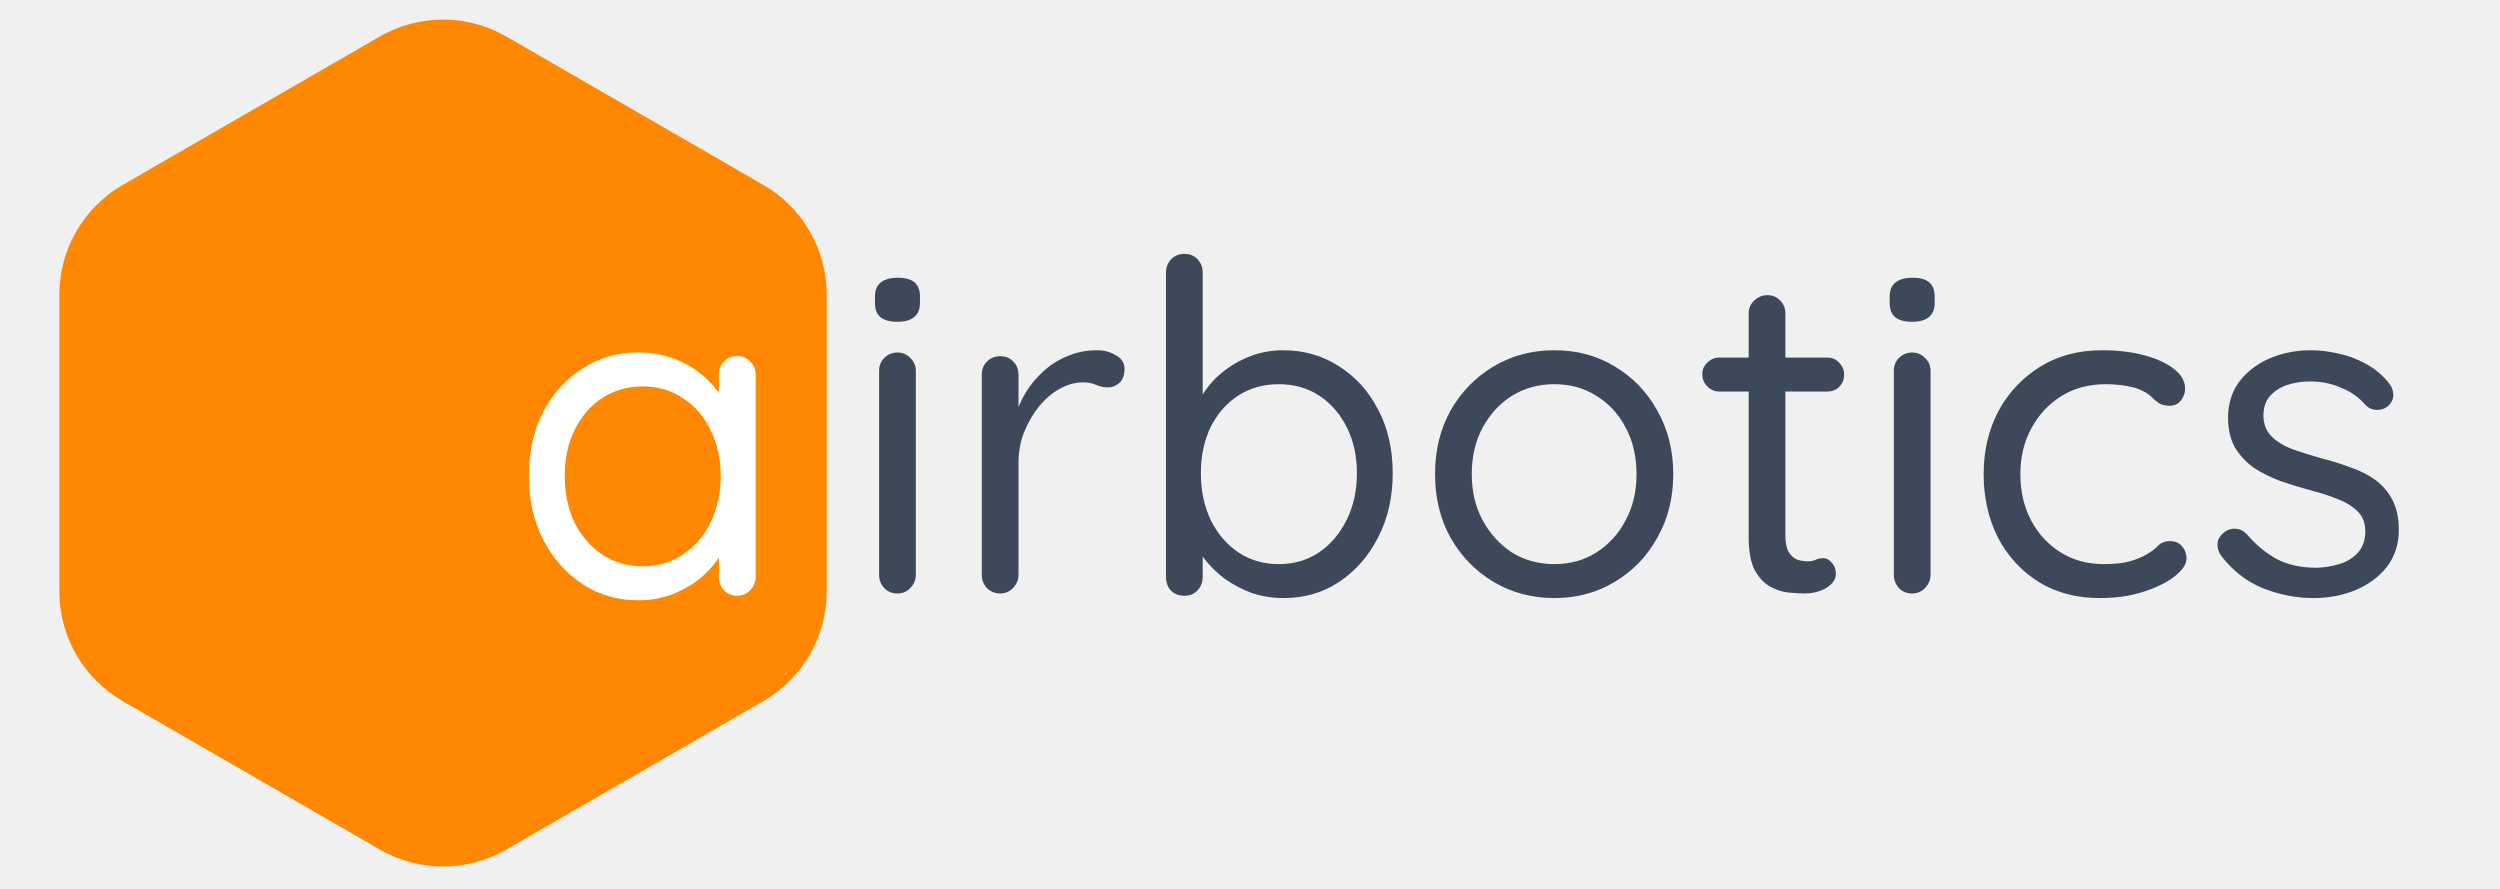
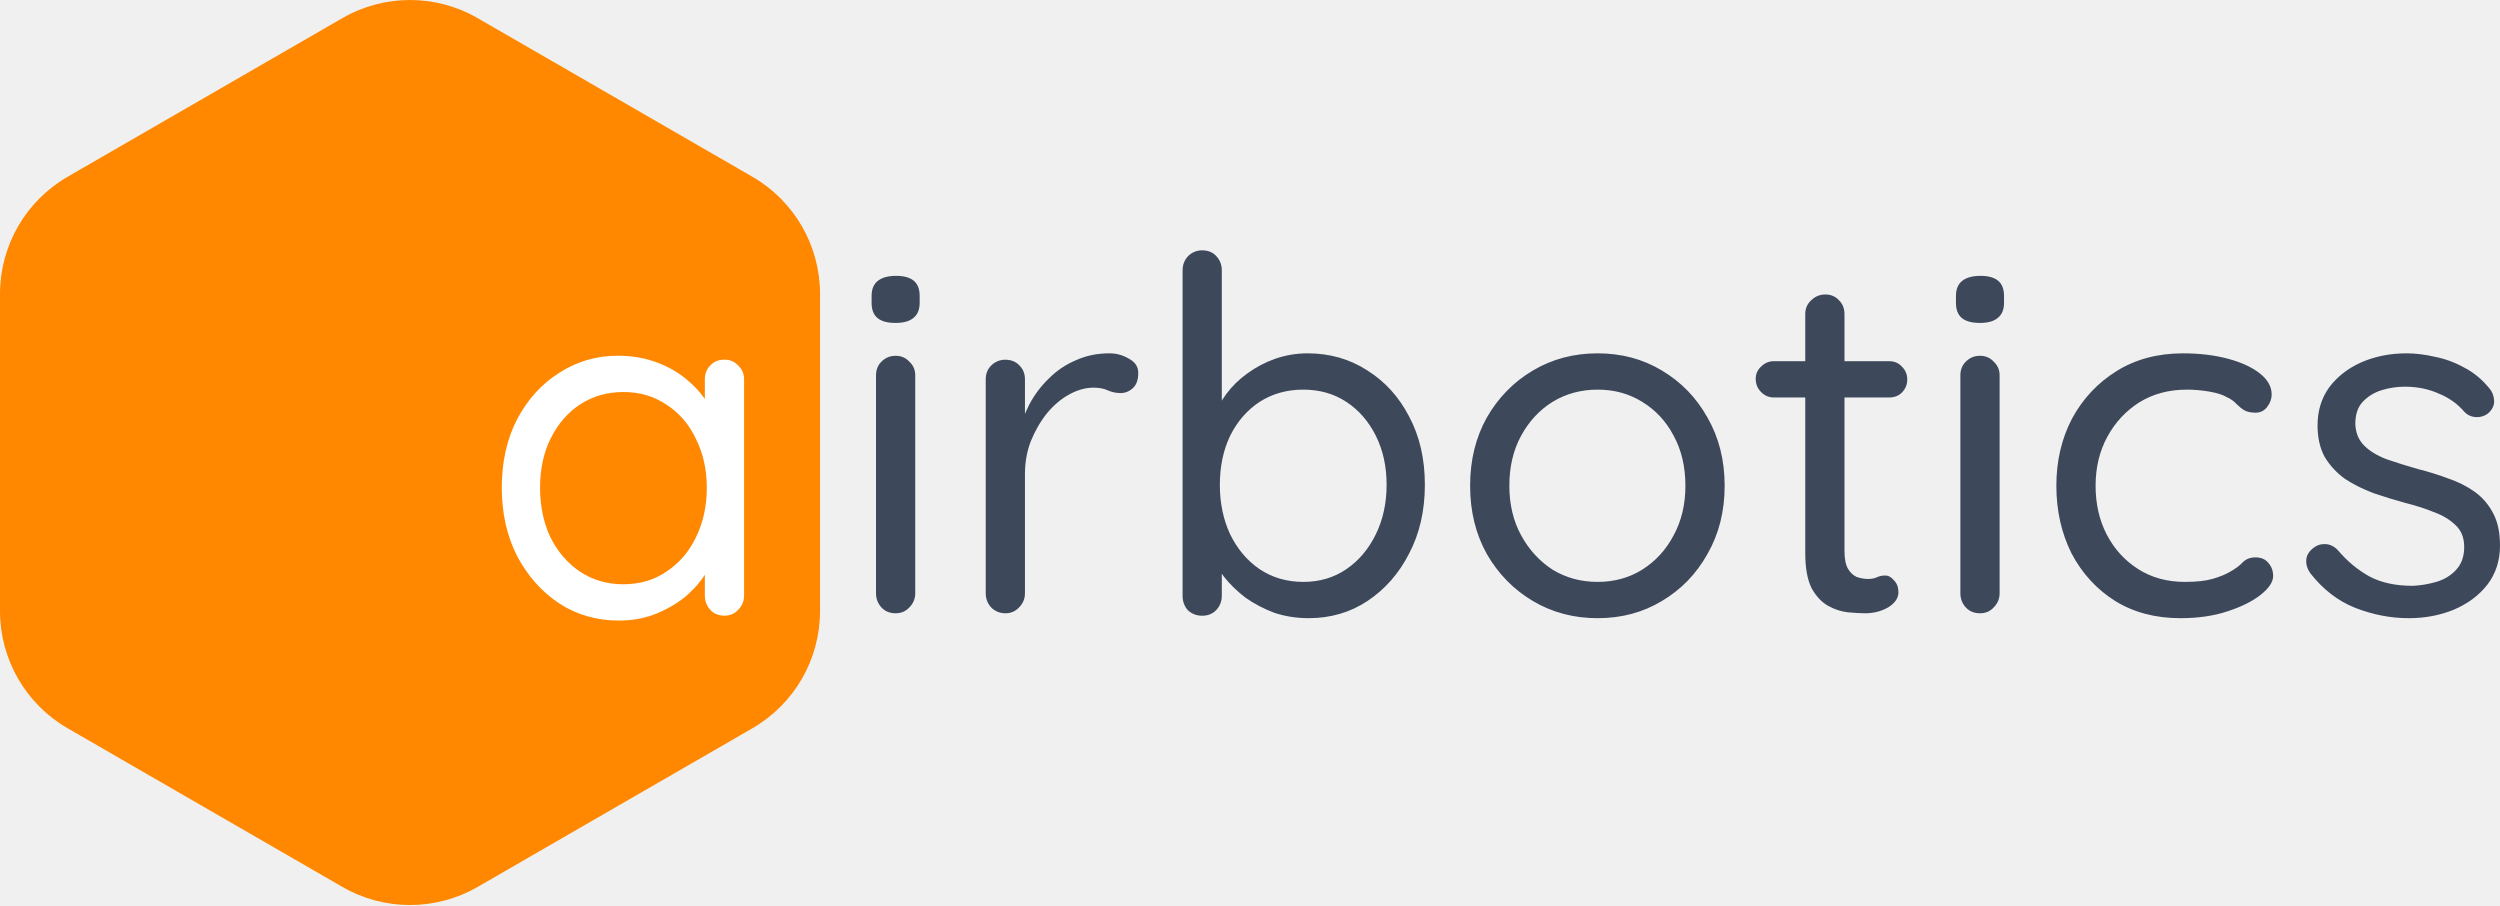
- <svg xmlns="http://www.w3.org/2000/svg" width="512" height="182" viewBox="0 0 512 182" fill="none">
-   <path d="M77.769 7.485C85.792 2.853 95.676 2.853 103.699 7.485L156.347 37.882C164.37 42.514 169.312 51.074 169.312 60.337V121.131C169.312 130.395 164.37 138.954 156.347 143.586L103.699 173.983C95.676 178.615 85.792 178.615 77.769 173.983L25.121 143.586C17.098 138.954 12.156 130.394 12.156 121.131V60.337C12.156 51.074 17.098 42.514 25.121 37.882L77.769 7.485Z" fill="#FF8800" />
-   <path d="M187.56 117.69C187.56 118.756 187.184 119.664 186.432 120.416C185.743 121.168 184.866 121.544 183.801 121.544C182.673 121.544 181.764 121.168 181.075 120.416C180.385 119.664 180.041 118.756 180.041 117.69V75.957C180.041 74.892 180.385 74.014 181.075 73.325C181.827 72.573 182.735 72.197 183.801 72.197C184.866 72.197 185.743 72.573 186.432 73.325C187.184 74.014 187.56 74.892 187.56 75.957V117.69ZM183.801 65.9C182.234 65.9 181.075 65.586 180.323 64.96C179.571 64.333 179.195 63.362 179.195 62.046V60.73C179.195 59.414 179.602 58.443 180.417 57.816C181.231 57.189 182.391 56.876 183.895 56.876C185.398 56.876 186.526 57.189 187.278 57.816C188.03 58.443 188.406 59.414 188.406 60.73V62.046C188.406 63.362 187.999 64.333 187.184 64.96C186.432 65.586 185.304 65.9 183.801 65.9ZM204.827 121.544C203.762 121.544 202.853 121.168 202.102 120.416C201.412 119.664 201.068 118.756 201.068 117.69V76.709C201.068 75.644 201.412 74.766 202.102 74.077C202.853 73.325 203.762 72.949 204.827 72.949C205.955 72.949 206.864 73.325 207.553 74.077C208.242 74.766 208.587 75.644 208.587 76.709V89.116L207.459 87.142C207.835 85.2 208.493 83.32 209.433 81.503C210.436 79.623 211.689 77.962 213.193 76.521C214.697 75.017 216.42 73.858 218.363 73.043C220.305 72.166 222.436 71.727 224.754 71.727C226.133 71.727 227.386 72.072 228.514 72.761C229.705 73.388 230.3 74.296 230.3 75.487C230.3 76.803 229.955 77.774 229.266 78.401C228.577 79.027 227.793 79.341 226.916 79.341C226.101 79.341 225.318 79.184 224.566 78.871C223.814 78.495 222.874 78.307 221.746 78.307C220.18 78.307 218.613 78.746 217.047 79.623C215.543 80.437 214.133 81.628 212.817 83.195C211.564 84.761 210.53 86.547 209.715 88.552C208.963 90.495 208.587 92.594 208.587 94.85V117.69C208.587 118.756 208.211 119.664 207.459 120.416C206.77 121.168 205.893 121.544 204.827 121.544ZM262.762 71.727C267.023 71.727 270.846 72.824 274.23 75.017C277.613 77.148 280.277 80.093 282.219 83.853C284.224 87.612 285.227 91.967 285.227 96.918C285.227 101.868 284.224 106.254 282.219 110.077C280.277 113.899 277.613 116.938 274.23 119.194C270.909 121.388 267.149 122.484 262.95 122.484C260.632 122.484 258.439 122.139 256.371 121.45C254.366 120.698 252.517 119.727 250.825 118.536C249.196 117.283 247.817 115.936 246.689 114.495C245.561 112.991 244.747 111.518 244.245 110.077L246.313 108.761V118.16C246.313 119.226 245.969 120.134 245.279 120.886C244.59 121.638 243.682 122.014 242.554 122.014C241.488 122.014 240.58 121.67 239.828 120.98C239.138 120.228 238.794 119.288 238.794 118.16V55.842C238.794 54.777 239.138 53.868 239.828 53.116C240.58 52.364 241.488 51.988 242.554 51.988C243.682 51.988 244.59 52.364 245.279 53.116C245.969 53.868 246.313 54.777 246.313 55.842V84.792L244.903 84.04C245.342 82.474 246.094 80.97 247.159 79.529C248.287 78.025 249.634 76.709 251.201 75.581C252.83 74.39 254.616 73.451 256.559 72.761C258.564 72.072 260.632 71.727 262.762 71.727ZM261.916 78.683C258.783 78.683 255.995 79.466 253.551 81.033C251.17 82.599 249.29 84.761 247.911 87.518C246.595 90.275 245.937 93.409 245.937 96.918C245.937 100.427 246.595 103.591 247.911 106.411C249.29 109.231 251.17 111.455 253.551 113.085C255.995 114.714 258.783 115.529 261.916 115.529C265.05 115.529 267.807 114.714 270.188 113.085C272.569 111.455 274.449 109.231 275.828 106.411C277.206 103.591 277.895 100.427 277.895 96.918C277.895 93.409 277.206 90.275 275.828 87.518C274.449 84.761 272.569 82.599 270.188 81.033C267.807 79.466 265.05 78.683 261.916 78.683ZM342.682 97.106C342.682 101.993 341.585 106.348 339.392 110.171C337.261 113.993 334.348 117.001 330.65 119.194C327.016 121.388 322.912 122.484 318.337 122.484C313.763 122.484 309.627 121.388 305.93 119.194C302.233 117.001 299.288 113.993 297.094 110.171C294.964 106.348 293.899 101.993 293.899 97.106C293.899 92.218 294.964 87.863 297.094 84.04C299.288 80.218 302.233 77.21 305.93 75.017C309.627 72.824 313.763 71.727 318.337 71.727C322.912 71.727 327.016 72.824 330.65 75.017C334.348 77.21 337.261 80.218 339.392 84.04C341.585 87.863 342.682 92.218 342.682 97.106ZM335.162 97.106C335.162 93.471 334.41 90.275 332.906 87.518C331.465 84.761 329.46 82.599 326.891 81.033C324.384 79.466 321.533 78.683 318.337 78.683C315.141 78.683 312.259 79.466 309.69 81.033C307.183 82.599 305.178 84.761 303.674 87.518C302.17 90.275 301.418 93.471 301.418 97.106C301.418 100.677 302.17 103.842 303.674 106.599C305.178 109.356 307.183 111.549 309.69 113.179C312.259 114.745 315.141 115.529 318.337 115.529C321.533 115.529 324.384 114.745 326.891 113.179C329.46 111.549 331.465 109.356 332.906 106.599C334.41 103.842 335.162 100.677 335.162 97.106ZM352.112 73.231H374.201C375.203 73.231 376.018 73.576 376.644 74.265C377.334 74.954 377.678 75.769 377.678 76.709C377.678 77.712 377.334 78.558 376.644 79.247C376.018 79.873 375.203 80.187 374.201 80.187H352.112C351.172 80.187 350.357 79.842 349.668 79.153C348.979 78.463 348.634 77.618 348.634 76.615C348.634 75.675 348.979 74.892 349.668 74.265C350.357 73.576 351.172 73.231 352.112 73.231ZM361.981 60.448C363.047 60.448 363.924 60.824 364.613 61.576C365.303 62.265 365.647 63.142 365.647 64.208V109.607C365.647 111.111 365.866 112.239 366.305 112.991C366.744 113.743 367.308 114.275 367.997 114.589C368.749 114.839 369.47 114.965 370.159 114.965C370.786 114.965 371.318 114.871 371.757 114.683C372.258 114.432 372.822 114.307 373.449 114.307C374.075 114.307 374.639 114.62 375.141 115.247C375.705 115.811 375.987 116.562 375.987 117.502C375.987 118.63 375.329 119.602 374.013 120.416C372.697 121.168 371.224 121.544 369.595 121.544C368.718 121.544 367.621 121.482 366.305 121.356C365.052 121.231 363.799 120.824 362.545 120.134C361.292 119.445 360.227 118.317 359.35 116.75C358.535 115.121 358.128 112.865 358.128 109.983V64.208C358.128 63.142 358.504 62.265 359.256 61.576C360.007 60.824 360.916 60.448 361.981 60.448ZM395.376 117.69C395.376 118.756 395 119.664 394.248 120.416C393.559 121.168 392.681 121.544 391.616 121.544C390.488 121.544 389.579 121.168 388.89 120.416C388.201 119.664 387.856 118.756 387.856 117.69V75.957C387.856 74.892 388.201 74.014 388.89 73.325C389.642 72.573 390.551 72.197 391.616 72.197C392.681 72.197 393.559 72.573 394.248 73.325C395 74.014 395.376 74.892 395.376 75.957V117.69ZM391.616 65.9C390.049 65.9 388.89 65.586 388.138 64.96C387.386 64.333 387.01 63.362 387.01 62.046V60.73C387.01 59.414 387.418 58.443 388.232 57.816C389.047 57.189 390.206 56.876 391.71 56.876C393.214 56.876 394.342 57.189 395.094 57.816C395.846 58.443 396.222 59.414 396.222 60.73V62.046C396.222 63.362 395.814 64.333 395 64.96C394.248 65.586 393.12 65.9 391.616 65.9ZM430.502 71.727C433.698 71.727 436.58 72.072 439.149 72.761C441.718 73.451 443.755 74.39 445.259 75.581C446.763 76.772 447.515 78.119 447.515 79.623C447.515 80.437 447.233 81.221 446.669 81.973C446.105 82.725 445.353 83.1 444.413 83.1C443.536 83.1 442.815 82.944 442.251 82.631C441.75 82.317 441.248 81.91 440.747 81.409C440.308 80.907 439.682 80.469 438.867 80.093C438.115 79.654 437.019 79.309 435.577 79.059C434.136 78.808 432.695 78.683 431.254 78.683C427.807 78.683 424.768 79.497 422.136 81.127C419.567 82.756 417.531 84.949 416.027 87.706C414.523 90.463 413.771 93.597 413.771 97.106C413.771 100.615 414.491 103.748 415.933 106.505C417.374 109.262 419.379 111.455 421.948 113.085C424.517 114.714 427.494 115.529 430.878 115.529C433.071 115.529 434.825 115.341 436.141 114.965C437.457 114.589 438.554 114.15 439.431 113.649C440.559 113.022 441.405 112.395 441.969 111.769C442.596 111.142 443.41 110.829 444.413 110.829C445.478 110.829 446.293 111.173 446.857 111.863C447.483 112.552 447.797 113.398 447.797 114.401C447.797 115.529 447.013 116.719 445.447 117.972C443.88 119.226 441.75 120.291 439.055 121.168C436.423 122.045 433.416 122.484 430.032 122.484C425.269 122.484 421.102 121.388 417.531 119.194C413.959 116.938 411.17 113.899 409.165 110.077C407.222 106.192 406.251 101.868 406.251 97.106C406.251 92.343 407.254 88.051 409.259 84.228C411.327 80.406 414.178 77.367 417.813 75.111C421.447 72.855 425.677 71.727 430.502 71.727ZM454.898 113.837C454.334 113.022 454.084 112.176 454.146 111.299C454.209 110.359 454.742 109.544 455.744 108.855C456.371 108.416 457.092 108.228 457.906 108.291C458.783 108.354 459.567 108.761 460.256 109.513C462.011 111.581 464.016 113.241 466.272 114.495C468.528 115.685 471.285 116.281 474.543 116.281C476.047 116.218 477.551 115.967 479.055 115.529C480.559 115.09 481.812 114.338 482.815 113.273C483.88 112.145 484.413 110.672 484.413 108.855C484.413 107.1 483.88 105.722 482.815 104.719C481.749 103.654 480.371 102.808 478.679 102.181C476.987 101.492 475.138 100.897 473.133 100.395C471.065 99.832 469.029 99.205 467.024 98.516C465.018 97.764 463.201 96.855 461.572 95.79C460.005 94.662 458.721 93.283 457.718 91.654C456.778 89.962 456.308 87.926 456.308 85.544C456.308 82.725 457.06 80.281 458.564 78.213C460.131 76.145 462.199 74.547 464.768 73.419C467.4 72.291 470.251 71.727 473.321 71.727C475.076 71.727 476.893 71.947 478.773 72.385C480.715 72.761 482.595 73.451 484.413 74.453C486.23 75.393 487.828 76.709 489.206 78.401C489.77 79.027 490.084 79.811 490.146 80.751C490.209 81.691 489.802 82.537 488.924 83.288C488.235 83.79 487.452 84.009 486.574 83.947C485.76 83.884 485.071 83.57 484.507 83.007C483.191 81.44 481.53 80.249 479.525 79.435C477.582 78.558 475.42 78.119 473.039 78.119C471.535 78.119 470.063 78.338 468.622 78.777C467.18 79.215 465.958 79.967 464.956 81.033C464.016 82.035 463.546 83.445 463.546 85.262C463.609 86.954 464.172 88.333 465.238 89.398C466.303 90.463 467.744 91.341 469.561 92.03C471.379 92.657 473.384 93.283 475.577 93.91C477.582 94.411 479.494 95.007 481.311 95.696C483.191 96.322 484.883 97.168 486.386 98.234C487.89 99.299 489.081 100.677 489.958 102.369C490.836 103.999 491.274 106.066 491.274 108.573C491.274 111.455 490.46 113.962 488.83 116.093C487.201 118.16 485.039 119.758 482.345 120.886C479.713 121.951 476.862 122.484 473.791 122.484C470.345 122.484 466.93 121.826 463.546 120.51C460.225 119.194 457.342 116.97 454.898 113.837Z" fill="#3D495B" />
-   <path d="M150.997 72.935C152.062 72.935 152.94 73.311 153.629 74.063C154.381 74.752 154.757 75.629 154.757 76.695V118.146C154.757 119.212 154.381 120.12 153.629 120.872C152.94 121.624 152.062 122 150.997 122C149.869 122 148.961 121.624 148.271 120.872C147.582 120.12 147.237 119.212 147.237 118.146V109.217L149.023 109.029C149.023 110.407 148.553 111.911 147.613 113.541C146.673 115.17 145.389 116.705 143.76 118.146C142.13 119.525 140.188 120.684 137.932 121.624C135.739 122.501 133.358 122.94 130.788 122.94C126.527 122.94 122.705 121.843 119.321 119.65C115.937 117.394 113.243 114.355 111.238 110.533C109.295 106.71 108.324 102.355 108.324 97.468C108.324 92.517 109.295 88.162 111.238 84.402C113.243 80.58 115.937 77.603 119.321 75.473C122.705 73.28 126.465 72.183 130.6 72.183C133.295 72.183 135.801 72.622 138.12 73.499C140.438 74.376 142.444 75.567 144.136 77.071C145.89 78.575 147.237 80.235 148.177 82.052C149.18 83.87 149.681 85.687 149.681 87.504L147.237 86.94V76.695C147.237 75.629 147.582 74.752 148.271 74.063C148.961 73.311 149.869 72.935 150.997 72.935ZM131.634 115.984C134.767 115.984 137.525 115.17 139.906 113.541C142.35 111.911 144.23 109.718 145.545 106.961C146.924 104.141 147.613 100.977 147.613 97.468C147.613 94.021 146.924 90.919 145.545 88.162C144.23 85.342 142.35 83.149 139.906 81.582C137.525 79.953 134.767 79.139 131.634 79.139C128.564 79.139 125.807 79.922 123.363 81.489C120.982 83.055 119.102 85.217 117.723 87.974C116.345 90.731 115.655 93.896 115.655 97.468C115.655 100.977 116.313 104.141 117.629 106.961C119.008 109.718 120.888 111.911 123.269 113.541C125.713 115.17 128.501 115.984 131.634 115.984Z" fill="white" />
+ <svg xmlns="http://www.w3.org/2000/svg" width="479.118" height="173.446" viewBox="0 0 479.118 173.446" fill="none" version="1.1" id="svg8">
+   <defs id="defs12" />
+   <path d="m 65.613,3.474 c 8.023,-4.632 17.907,-4.632 25.93,0 l 52.648,30.397 c 8.023,4.632 12.965,13.192 12.965,22.456 V 117.12 c 0,9.264 -4.942,17.823 -12.965,22.455 l -52.648,30.397 c -8.023,4.632 -17.907,4.632 -25.93,0 L 12.965,139.575 C 4.942,134.943 0,126.383 0,117.12 V 56.326 c 0,-9.264 4.942,-17.824 12.965,-22.456 z" fill="#ff8800" id="path2" />
+   <path d="m 175.404,113.679 c 0,1.066 -0.376,1.974 -1.128,2.726 -0.689,0.752 -1.566,1.128 -2.631,1.128 -1.128,0 -2.037,-0.376 -2.726,-1.128 -0.69,-0.752 -1.034,-1.66 -1.034,-2.726 V 71.946 c 0,-1.065 0.344,-1.943 1.034,-2.632 0.752,-0.752 1.66,-1.128 2.726,-1.128 1.065,0 1.942,0.376 2.631,1.128 0.752,0.689 1.128,1.567 1.128,2.632 z m -3.759,-51.79 c -1.567,0 -2.726,-0.313 -3.478,-0.94 -0.752,-0.627 -1.128,-1.598 -1.128,-2.914 v -1.316 c 0,-1.316 0.407,-2.287 1.222,-2.914 0.814,-0.627 1.974,-0.94 3.478,-0.94 1.503,0 2.631,0.313 3.383,0.94 0.752,0.627 1.128,1.598 1.128,2.914 v 1.316 c 0,1.316 -0.407,2.287 -1.222,2.914 -0.752,0.627 -1.88,0.94 -3.383,0.94 z m 21.026,55.644 c -1.065,0 -1.974,-0.376 -2.725,-1.128 -0.69,-0.752 -1.034,-1.66 -1.034,-2.726 V 72.698 c 0,-1.065 0.344,-1.942 1.034,-2.632 0.751,-0.752 1.66,-1.128 2.725,-1.128 1.128,0 2.037,0.376 2.726,1.128 0.689,0.689 1.034,1.567 1.034,2.632 v 12.407 l -1.128,-1.974 c 0.376,-1.943 1.034,-3.822 1.974,-5.64 1.003,-1.88 2.256,-3.54 3.76,-4.982 1.504,-1.504 3.227,-2.663 5.17,-3.478 1.942,-0.877 4.073,-1.316 6.391,-1.316 1.379,0 2.632,0.345 3.76,1.034 1.191,0.627 1.786,1.535 1.786,2.726 0,1.316 -0.345,2.287 -1.034,2.914 -0.689,0.627 -1.473,0.94 -2.35,0.94 -0.815,0 -1.598,-0.157 -2.35,-0.47 -0.752,-0.376 -1.692,-0.564 -2.82,-0.564 -1.566,0 -3.133,0.439 -4.699,1.316 -1.504,0.815 -2.914,2.005 -4.23,3.572 -1.253,1.567 -2.287,3.353 -3.102,5.358 -0.752,1.942 -1.128,4.042 -1.128,6.298 V 113.679 c 0,1.066 -0.376,1.974 -1.128,2.726 -0.689,0.752 -1.566,1.128 -2.632,1.128 z m 57.935,-49.817 c 4.261,0 8.084,1.097 11.468,3.29 3.383,2.131 6.047,5.076 7.989,8.835 2.005,3.76 3.008,8.115 3.008,13.065 0,4.95 -1.003,9.336 -3.008,13.159 -1.942,3.822 -4.606,6.861 -7.989,9.117 -3.321,2.194 -7.081,3.29 -11.28,3.29 -2.318,0 -4.511,-0.345 -6.579,-1.034 -2.005,-0.752 -3.854,-1.723 -5.546,-2.914 -1.629,-1.253 -3.008,-2.6 -4.136,-4.041 -1.128,-1.504 -1.942,-2.977 -2.444,-4.418 l 2.068,-1.316 v 9.399 c 0,1.066 -0.344,1.974 -1.034,2.726 -0.689,0.752 -1.597,1.128 -2.725,1.128 -1.066,0 -1.974,-0.344 -2.726,-1.034 -0.69,-0.752 -1.034,-1.692 -1.034,-2.82 V 51.831 c 0,-1.065 0.344,-1.974 1.034,-2.726 0.752,-0.752 1.66,-1.128 2.726,-1.128 1.128,0 2.036,0.376 2.725,1.128 0.69,0.752 1.034,1.661 1.034,2.726 v 28.95 l -1.41,-0.752 c 0.439,-1.567 1.191,-3.071 2.256,-4.512 1.128,-1.504 2.475,-2.82 4.042,-3.948 1.629,-1.191 3.415,-2.131 5.358,-2.82 2.005,-0.689 4.073,-1.034 6.203,-1.034 z m -0.846,6.956 c -3.133,0 -5.921,0.783 -8.365,2.35 -2.381,1.567 -4.261,3.728 -5.64,6.486 -1.316,2.757 -1.974,5.89 -1.974,9.399 0,3.509 0.658,6.673 1.974,9.493 1.379,2.82 3.259,5.044 5.64,6.674 2.444,1.629 5.232,2.444 8.365,2.444 3.134,0 5.891,-0.815 8.272,-2.444 2.381,-1.63 4.261,-3.854 5.64,-6.674 1.378,-2.82 2.067,-5.984 2.067,-9.493 0,-3.509 -0.689,-6.642 -2.067,-9.399 -1.379,-2.757 -3.259,-4.919 -5.64,-6.486 -2.381,-1.567 -5.138,-2.35 -8.272,-2.35 z m 80.766,18.423 c 0,4.887 -1.097,9.242 -3.29,13.065 -2.131,3.822 -5.044,6.83 -8.742,9.023 -3.634,2.194 -7.738,3.29 -12.313,3.29 -4.574,0 -8.71,-1.096 -12.407,-3.29 -3.697,-2.193 -6.642,-5.201 -8.836,-9.023 -2.13,-3.823 -3.195,-8.178 -3.195,-13.065 0,-4.888 1.065,-9.243 3.195,-13.065 2.194,-3.822 5.139,-6.83 8.836,-9.024 3.697,-2.193 7.833,-3.29 12.407,-3.29 4.575,0 8.679,1.097 12.313,3.29 3.698,2.193 6.611,5.201 8.742,9.024 2.193,3.822 3.29,8.178 3.29,13.065 z m -7.52,0 c 0,-3.635 -0.752,-6.83 -2.256,-9.587 -1.441,-2.757 -3.446,-4.919 -6.015,-6.486 -2.507,-1.567 -5.358,-2.35 -8.554,-2.35 -3.196,0 -6.078,0.783 -8.647,2.35 -2.507,1.567 -4.512,3.728 -6.016,6.486 -1.504,2.757 -2.256,5.953 -2.256,9.587 0,3.571 0.752,6.736 2.256,9.493 1.504,2.757 3.509,4.95 6.016,6.58 2.569,1.566 5.451,2.35 8.647,2.35 3.196,0 6.047,-0.784 8.554,-2.35 2.569,-1.63 4.574,-3.823 6.015,-6.58 1.504,-2.757 2.256,-5.922 2.256,-9.493 z m 16.95,-23.875 h 22.089 c 1.002,0 1.817,0.345 2.443,1.034 0.69,0.689 1.034,1.504 1.034,2.444 0,1.003 -0.344,1.849 -1.034,2.538 -0.626,0.627 -1.441,0.94 -2.443,0.94 h -22.089 c -0.94,0 -1.755,-0.345 -2.444,-1.034 -0.689,-0.689 -1.034,-1.535 -1.034,-2.538 0,-0.94 0.345,-1.723 1.034,-2.35 0.689,-0.689 1.504,-1.034 2.444,-1.034 z m 9.869,-12.783 c 1.066,0 1.943,0.376 2.632,1.128 0.69,0.689 1.034,1.567 1.034,2.632 V 105.596 c 0,1.504 0.219,2.632 0.658,3.384 0.439,0.752 1.003,1.284 1.692,1.598 0.752,0.25 1.473,0.376 2.162,0.376 0.627,0 1.159,-0.094 1.598,-0.282 0.501,-0.251 1.065,-0.376 1.692,-0.376 0.626,0 1.19,0.313 1.692,0.94 0.564,0.564 0.846,1.315 0.846,2.255 0,1.128 -0.658,2.1 -1.974,2.914 -1.316,0.752 -2.789,1.128 -4.418,1.128 -0.877,0 -1.974,-0.062 -3.29,-0.188 -1.253,-0.125 -2.506,-0.532 -3.76,-1.222 -1.253,-0.689 -2.318,-1.817 -3.195,-3.384 -0.815,-1.629 -1.222,-3.885 -1.222,-6.767 V 60.196 c 0,-1.065 0.376,-1.943 1.128,-2.632 0.751,-0.752 1.66,-1.128 2.725,-1.128 z m 33.395,57.242 c 0,1.066 -0.376,1.974 -1.128,2.726 -0.689,0.752 -1.567,1.128 -2.632,1.128 -1.128,0 -2.037,-0.376 -2.726,-1.128 -0.689,-0.752 -1.034,-1.66 -1.034,-2.726 V 71.946 c 0,-1.065 0.345,-1.943 1.034,-2.632 0.752,-0.752 1.661,-1.128 2.726,-1.128 1.065,0 1.943,0.376 2.632,1.128 0.752,0.689 1.128,1.567 1.128,2.632 z m -3.76,-51.79 c -1.567,0 -2.726,-0.313 -3.478,-0.94 -0.752,-0.627 -1.128,-1.598 -1.128,-2.914 v -1.316 c 0,-1.316 0.408,-2.287 1.222,-2.914 0.815,-0.627 1.974,-0.94 3.478,-0.94 1.504,0 2.632,0.313 3.384,0.94 0.752,0.627 1.128,1.598 1.128,2.914 v 1.316 c 0,1.316 -0.408,2.287 -1.222,2.914 -0.752,0.627 -1.88,0.94 -3.384,0.94 z m 38.886,5.828 c 3.196,0 6.078,0.345 8.647,1.034 2.569,0.689 4.606,1.629 6.11,2.82 1.504,1.191 2.256,2.538 2.256,4.042 0,0.815 -0.282,1.598 -0.846,2.35 -0.564,0.752 -1.316,1.128 -2.256,1.128 -0.877,0 -1.598,-0.157 -2.162,-0.47 -0.501,-0.313 -1.003,-0.721 -1.504,-1.222 -0.439,-0.501 -1.065,-0.94 -1.88,-1.316 -0.752,-0.439 -1.848,-0.783 -3.29,-1.034 -1.441,-0.251 -2.882,-0.376 -4.323,-0.376 -3.447,0 -6.486,0.815 -9.118,2.444 -2.569,1.629 -4.605,3.822 -6.109,6.58 -1.504,2.757 -2.256,5.89 -2.256,9.399 0,3.509 0.72,6.642 2.162,9.399 1.441,2.757 3.446,4.95 6.015,6.58 2.569,1.629 5.546,2.444 8.93,2.444 2.193,0 3.947,-0.188 5.263,-0.564 1.316,-0.376 2.413,-0.815 3.29,-1.316 1.128,-0.627 1.974,-1.254 2.538,-1.88 0.627,-0.627 1.441,-0.94 2.444,-0.94 1.065,0 1.88,0.344 2.444,1.034 0.626,0.689 0.94,1.535 0.94,2.538 0,1.128 -0.784,2.318 -2.35,3.571 -1.567,1.254 -3.697,2.319 -6.392,3.196 -2.632,0.877 -5.639,1.316 -9.023,1.316 -4.763,0 -8.93,-1.096 -12.501,-3.29 -3.572,-2.256 -6.361,-5.295 -8.366,-9.117 -1.943,-3.885 -2.914,-8.209 -2.914,-12.971 0,-4.762 1.003,-9.055 3.008,-12.877 2.068,-3.822 4.919,-6.862 8.554,-9.117 3.634,-2.256 7.864,-3.384 12.689,-3.384 z m 24.396,42.11 c -0.564,-0.815 -0.814,-1.661 -0.752,-2.538 0.063,-0.94 0.596,-1.755 1.598,-2.444 0.627,-0.439 1.348,-0.627 2.162,-0.564 0.877,0.063 1.661,0.47 2.35,1.222 1.755,2.068 3.76,3.728 6.016,4.982 2.256,1.19 5.013,1.786 8.271,1.786 1.504,-0.063 3.008,-0.314 4.512,-0.752 1.504,-0.439 2.757,-1.191 3.76,-2.256 1.065,-1.128 1.598,-2.601 1.598,-4.418 0,-1.755 -0.533,-3.133 -1.598,-4.136 -1.066,-1.065 -2.444,-1.911 -4.136,-2.538 -1.692,-0.689 -3.541,-1.284 -5.546,-1.786 -2.068,-0.564 -4.104,-1.19 -6.109,-1.879 -2.006,-0.752 -3.823,-1.661 -5.452,-2.726 -1.567,-1.128 -2.851,-2.507 -3.854,-4.136 -0.94,-1.692 -1.41,-3.728 -1.41,-6.11 0,-2.82 0.752,-5.264 2.256,-7.332 1.567,-2.068 3.635,-3.666 6.204,-4.794 2.632,-1.128 5.483,-1.692 8.553,-1.692 1.755,0 3.572,0.219 5.452,0.658 1.942,0.376 3.822,1.065 5.64,2.068 1.817,0.94 3.415,2.256 4.793,3.948 0.564,0.627 0.878,1.41 0.94,2.35 0.063,0.94 -0.344,1.786 -1.222,2.538 -0.689,0.501 -1.472,0.721 -2.35,0.658 -0.814,-0.063 -1.503,-0.376 -2.067,-0.94 -1.316,-1.567 -2.977,-2.757 -4.982,-3.572 -1.943,-0.877 -4.105,-1.316 -6.486,-1.316 -1.504,0 -2.976,0.219 -4.417,0.658 -1.442,0.439 -2.664,1.191 -3.666,2.256 -0.94,1.003 -1.41,2.413 -1.41,4.23 0.063,1.692 0.626,3.071 1.692,4.136 1.065,1.065 2.506,1.943 4.323,2.632 1.818,0.627 3.823,1.253 6.016,1.88 2.005,0.501 3.917,1.097 5.734,1.786 1.88,0.627 3.572,1.472 5.075,2.538 1.504,1.065 2.695,2.443 3.572,4.135 0.878,1.63 1.316,3.697 1.316,6.204 0,2.882 -0.814,5.389 -2.444,7.52 -1.629,2.067 -3.791,3.665 -6.485,4.793 -2.632,1.065 -5.483,1.598 -8.554,1.598 -3.446,0 -6.861,-0.658 -10.245,-1.974 -3.321,-1.316 -6.204,-3.54 -8.648,-6.673 z" fill="#3d495b" id="path4" />
+   <path d="m 138.841,68.924 c 1.065,0 1.943,0.376 2.632,1.128 0.752,0.689 1.128,1.567 1.128,2.632 V 114.135 c 0,1.066 -0.376,1.974 -1.128,2.726 -0.689,0.752 -1.567,1.128 -2.632,1.128 -1.128,0 -2.036,-0.376 -2.726,-1.128 -0.689,-0.752 -1.034,-1.66 -1.034,-2.726 v -8.929 l 1.786,-0.188 c 0,1.378 -0.47,2.882 -1.41,4.512 -0.94,1.629 -2.224,3.164 -3.853,4.605 -1.63,1.379 -3.572,2.538 -5.828,3.478 -2.193,0.877 -4.574,1.316 -7.144,1.316 -4.261,0 -8.083,-1.097 -11.467,-3.29 -3.384,-2.256 -6.078,-5.295 -8.083,-9.117 -1.943,-3.823 -2.914,-8.178 -2.914,-13.066 0,-4.95 0.971,-9.305 2.914,-13.065 2.005,-3.822 4.699,-6.799 8.083,-8.93 3.384,-2.193 7.144,-3.29 11.279,-3.29 2.695,0 5.201,0.439 7.52,1.316 2.318,0.877 4.324,2.068 6.016,3.572 1.754,1.504 3.101,3.164 4.041,4.982 1.003,1.817 1.504,3.635 1.504,5.452 l -2.444,-0.564 v -10.245 c 0,-1.065 0.345,-1.943 1.034,-2.632 0.69,-0.752 1.598,-1.128 2.726,-1.128 z m -19.363,43.049 c 3.133,0 5.891,-0.814 8.272,-2.443 2.444,-1.63 4.324,-3.823 5.639,-6.58 1.379,-2.82 2.068,-5.984 2.068,-9.494 0,-3.446 -0.689,-6.548 -2.068,-9.305 -1.315,-2.82 -3.195,-5.013 -5.639,-6.58 -2.381,-1.629 -5.139,-2.444 -8.272,-2.444 -3.07,0 -5.827,0.783 -8.271,2.35 -2.381,1.567 -4.261,3.728 -5.64,6.486 -1.378,2.757 -2.068,5.922 -2.068,9.493 0,3.51 0.658,6.674 1.974,9.494 1.379,2.757 3.259,4.95 5.64,6.58 2.444,1.629 5.232,2.443 8.365,2.443 z" fill="#ffffff" id="path6" />
</svg>
